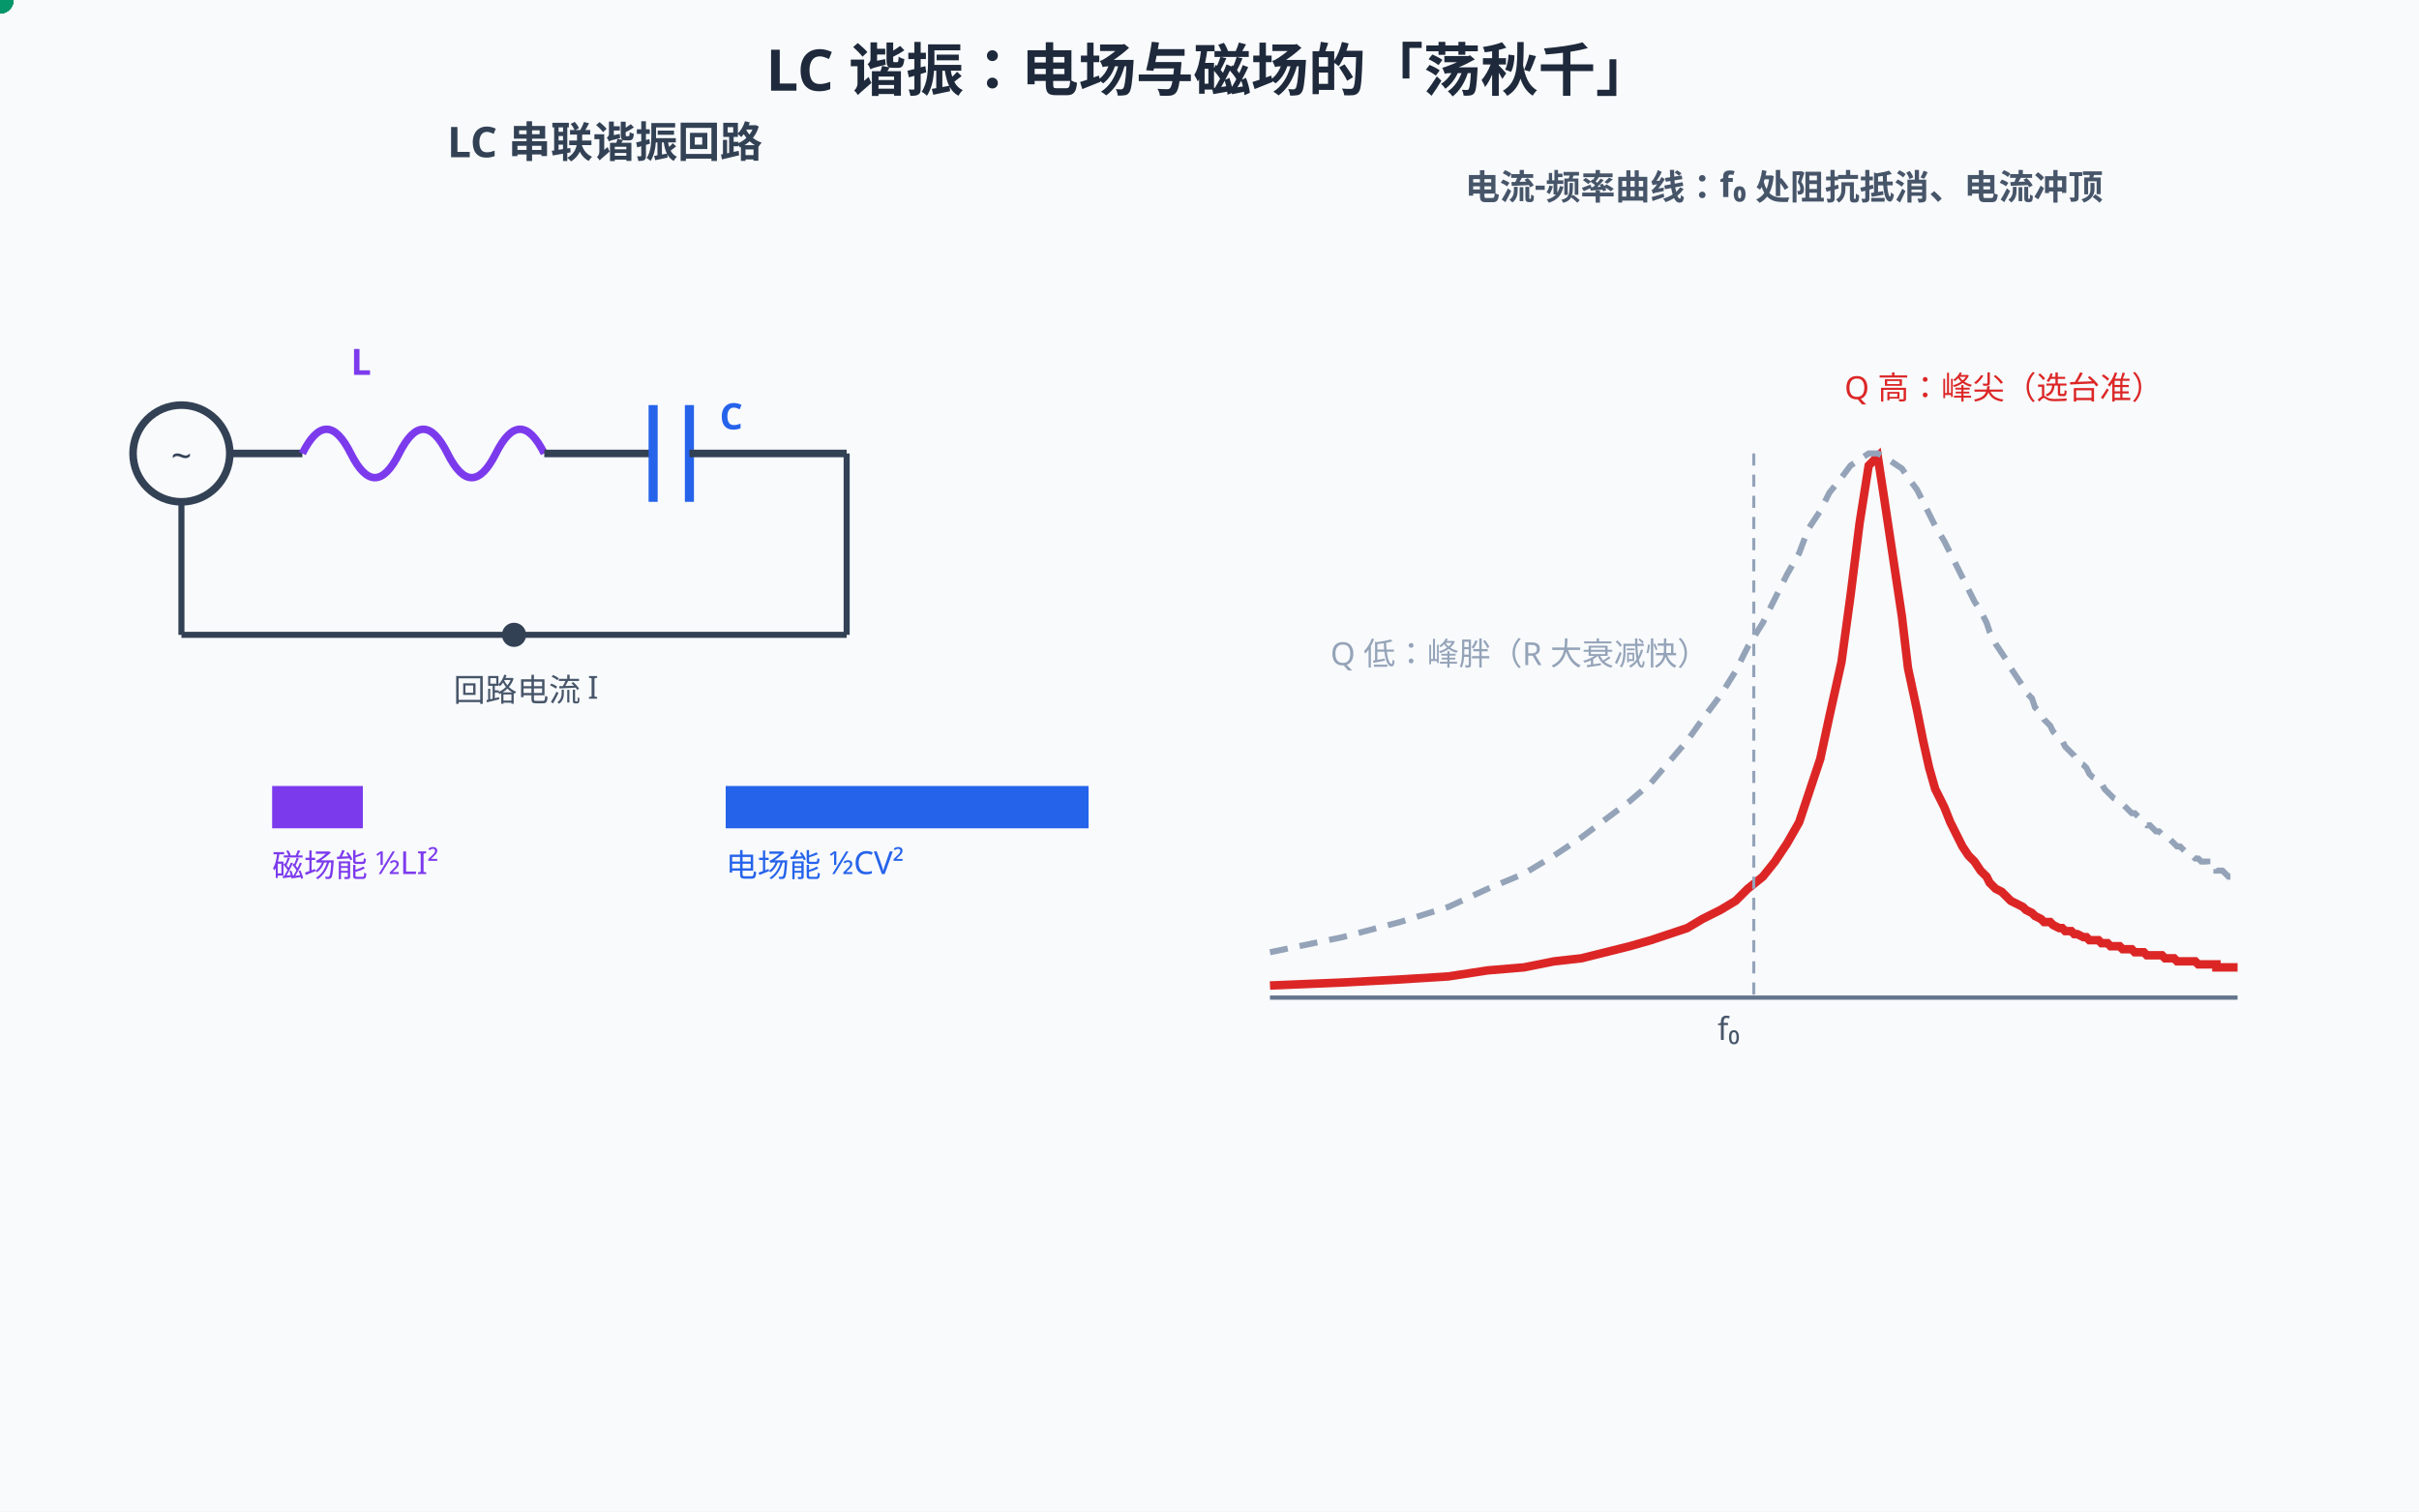
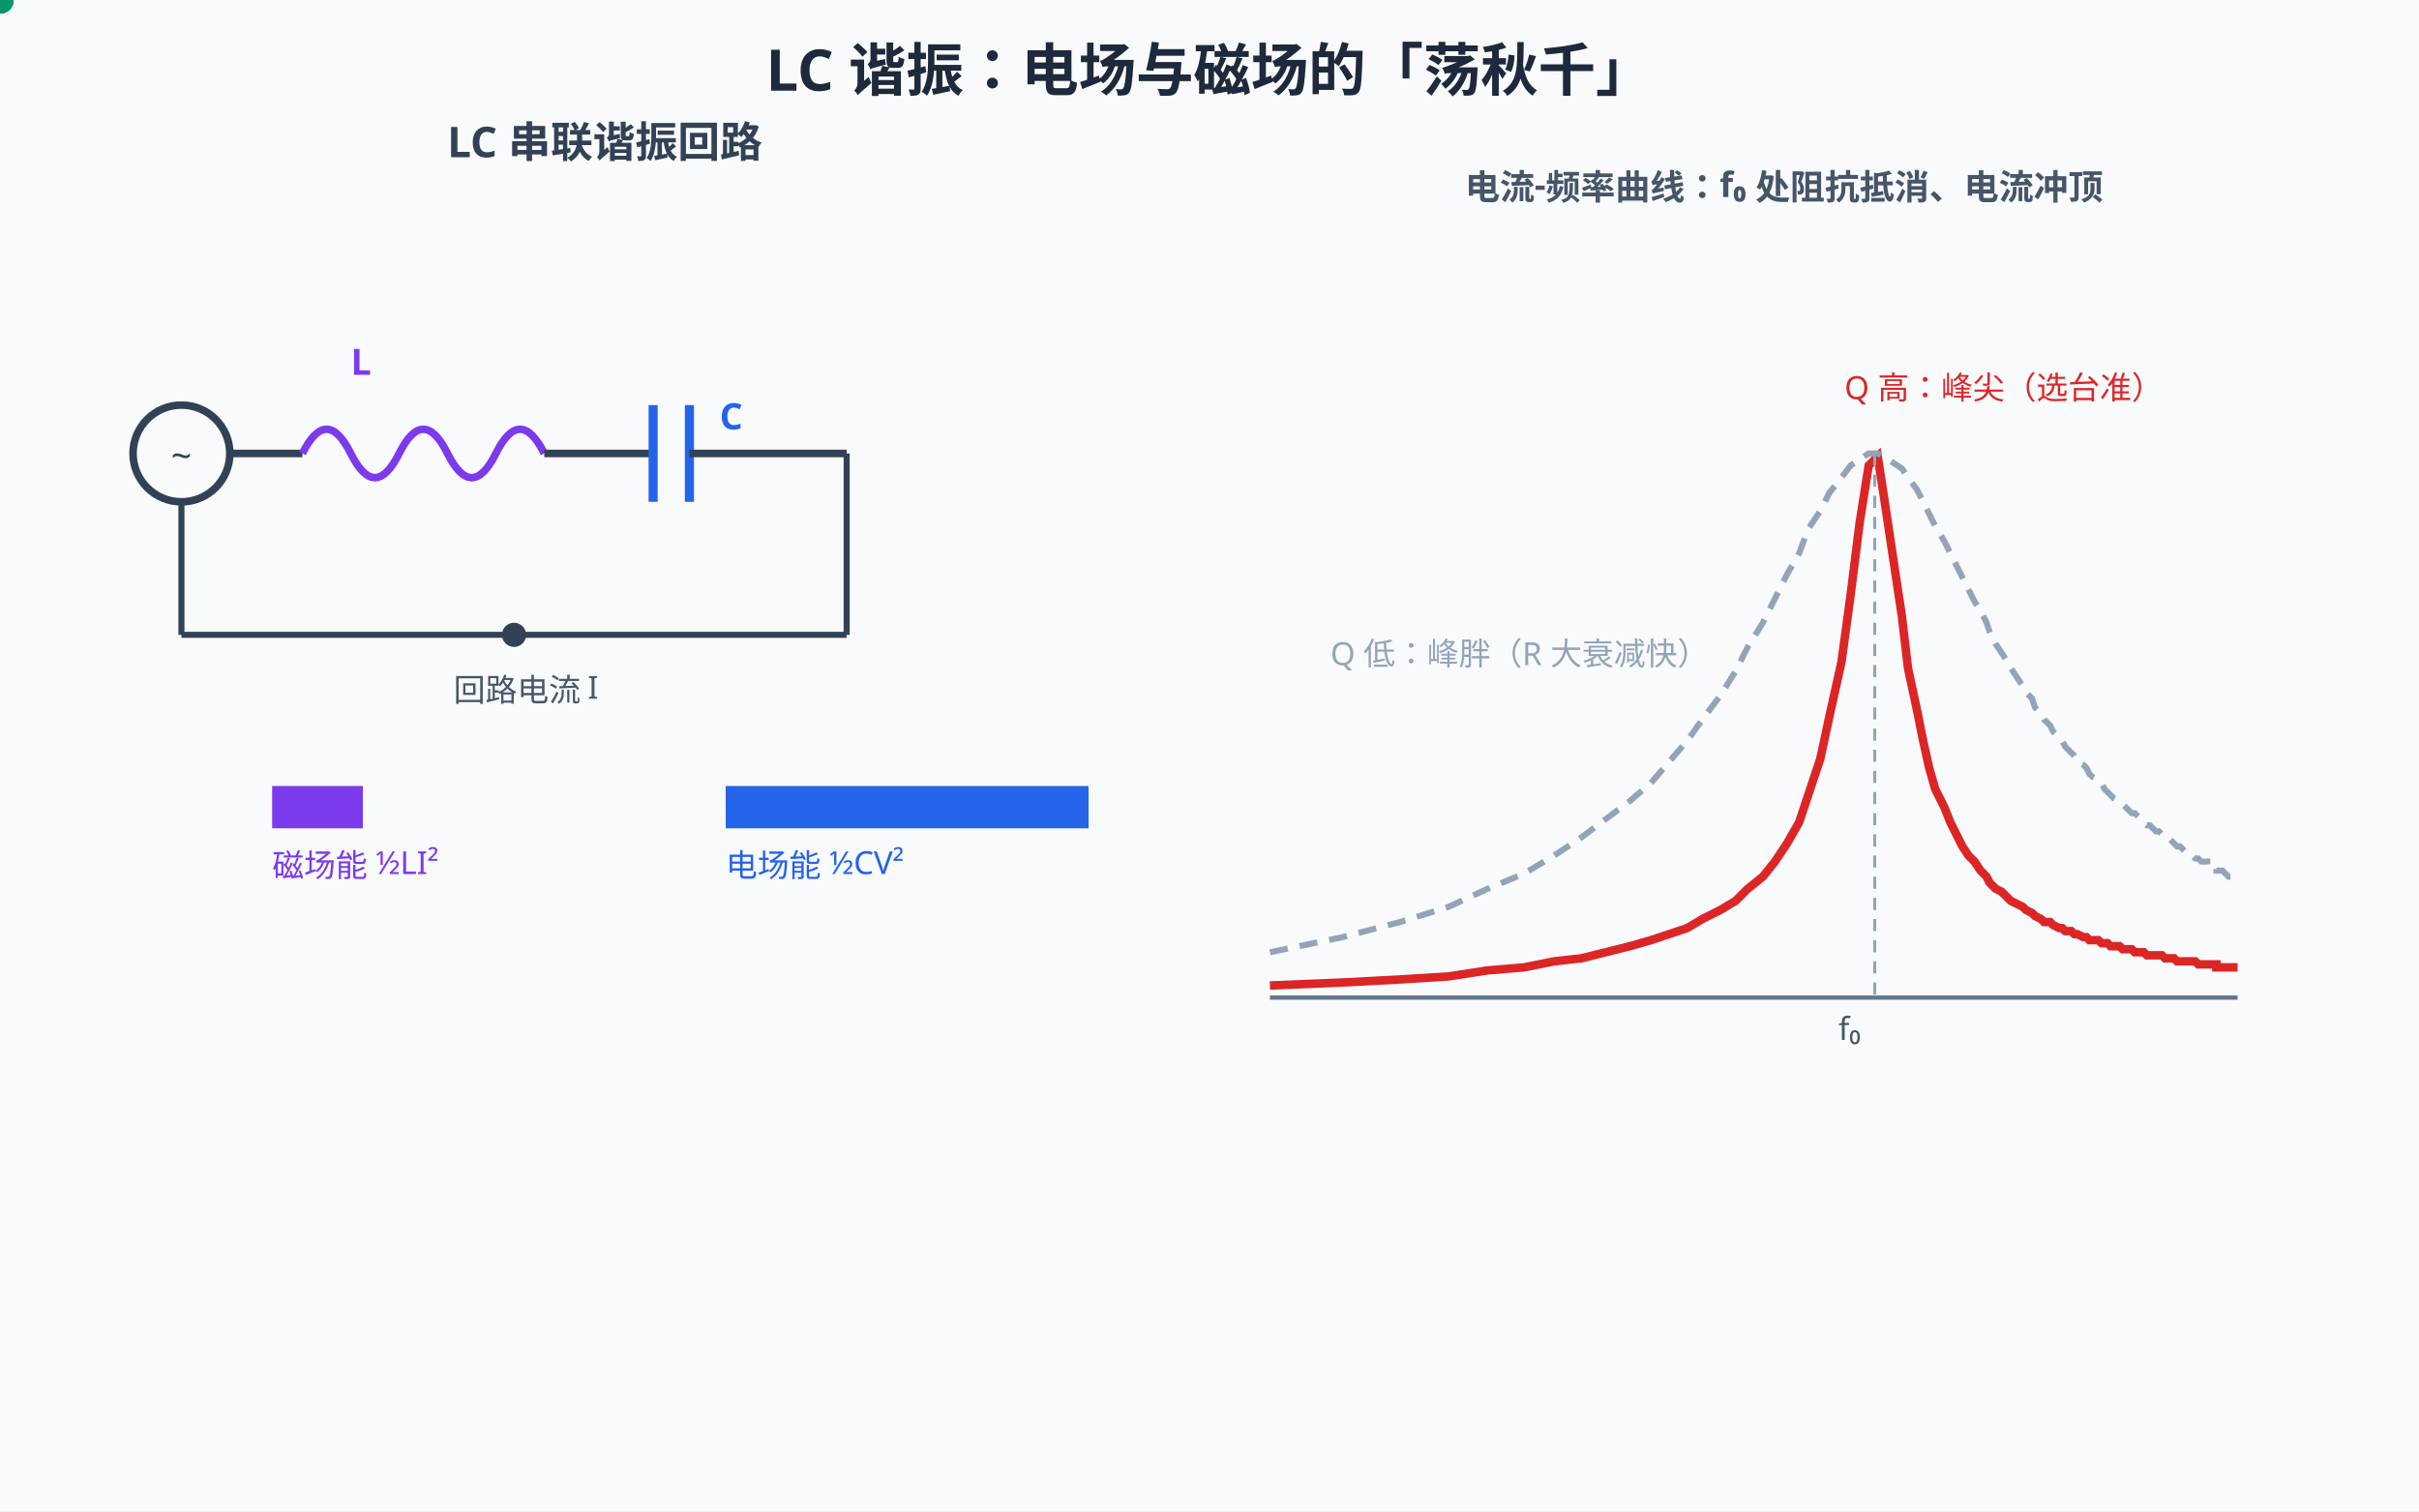
<svg xmlns="http://www.w3.org/2000/svg" width="800" height="500" viewBox="0 0 800 500">
  <rect width="800" height="500" fill="#f8fafc" />
  <style>
text{font-family:"Segoe UI","Microsoft YaHei",sans-serif;}
@media (prefers-color-scheme: dark){
rect[fill="#f8fafc"]{fill:#0f172a}
[fill="#1e293b"]{fill:#f1f5f9}[stroke="#1e293b"]{stroke:#f1f5f9}
[fill="#334155"]{fill:#e2e8f0}[stroke="#334155"]{stroke:#e2e8f0}
[fill="#475569"]{fill:#cbd5e1}[stroke="#475569"]{stroke:#cbd5e1}
[fill="#64748b"]{fill:#94a3b8}[stroke="#64748b"]{stroke:#94a3b8}
[fill="#dbeafe"]{fill:#1e3a8a}[fill="#eff6ff"]{fill:#172554}
[fill="#1d4ed8"]{fill:#60a5fa}[fill="#2563eb"]{fill:#60a5fa}[fill="#3b82f6"]{fill:#60a5fa}
[fill="#ecfdf5"]{fill:#022c22}[fill="#059669"]{fill:#34d399}[fill="#065f46"]{fill:#6ee7b7}[fill="#10b981"]{fill:#34d399}
[fill="#fffbeb"]{fill:#451a03}[fill="#b45309"]{fill:#fcd34d}[fill="#92400e"]{fill:#fcd34d}[fill="#f59e0b"]{fill:#fbbf24}
[fill="#fef2f2"]{fill:#450a0a}[fill="#dc2626"]{fill:#f87171}[fill="#991b1b"]{fill:#fca5a5}
[fill="#cbd5e1"]{fill:#334155}[stroke="#cbd5e1"]{stroke:#475569}
[fill="#ffffff"]{fill:#0f172a}[fill="#94a3b8"]{fill:#64748b}[stroke="#94a3b8"]{stroke:#64748b}
[fill="#7c3aed"]{fill:#a78bfa}[stroke="#7c3aed"]{stroke:#a78bfa}
}
</style>
  <text x="400" y="30" text-anchor="middle" font-size="19" font-weight="bold" fill="#1e293b">LC 谐振：电场与磁场的「荡秋千」</text>
  <text x="200" y="52" text-anchor="middle" font-size="14" font-weight="bold" fill="#334155">LC 串联谐振回路</text>
  <circle cx="60" cy="150" r="16" fill="#f8fafc" stroke="#334155" stroke-width="2.5" />
  <text x="60" y="155" text-anchor="middle" font-size="12" fill="#334155">~</text>
  <line x1="76" y1="150" x2="100" y2="150" stroke="#334155" stroke-width="2.5" />
  <path d="M100,150 q8,-16 16,0 q8,16 16,0 q8,-16 16,0 q8,16 16,0 q8,-16 16,0" fill="none" stroke="#7c3aed" stroke-width="2.5" />
  <text x="116" y="124" font-size="12" font-weight="bold" fill="#7c3aed">L</text>
  <line x1="180" y1="150" x2="216" y2="150" stroke="#334155" stroke-width="2.5" />
  <line x1="216" y1="134" x2="216" y2="166" stroke="#2563eb" stroke-width="3" />
  <line x1="228" y1="134" x2="228" y2="166" stroke="#2563eb" stroke-width="3" />
  <text x="238" y="142" font-size="12" font-weight="bold" fill="#2563eb">C</text>
  <line x1="228" y1="150" x2="280" y2="150" stroke="#334155" stroke-width="2.5" />
  <line x1="280" y1="150" x2="280" y2="210" stroke="#334155" stroke-width="2" />
  <line x1="60" y1="166" x2="60" y2="210" stroke="#334155" stroke-width="2" />
  <line x1="60" y1="210" x2="280" y2="210" stroke="#334155" stroke-width="2" />
  <circle cx="170" cy="210" r="4" fill="#334155" />
  <text x="150" y="232" font-size="10.5" fill="#475569">回路电流 I</text>
  <rect x="90" y="260" height="14" fill="#7c3aed" width="30">
    <animate attributeName="width" values="30;120;30;120;30" dur="2s" repeatCount="indefinite" />
  </rect>
  <text x="90" y="290" font-size="10.5" fill="#7c3aed">磁场能 ½LI²</text>
  <rect x="240" y="260" height="14" fill="#2563eb" width="120">
    <animate attributeName="width" values="120;30;120;30;120" dur="2s" repeatCount="indefinite" />
  </rect>
  <text x="240" y="290" font-size="10.5" fill="#2563eb">电场能 ½CV²</text>
  <circle r="4.5" fill="#059669">
    <animateMotion dur="2.0s" begin="-0.50s" repeatCount="indefinite" path="M80,146 H176 M232,146 H276 V206 H64 V170" />
  </circle>
  <circle r="4.5" fill="#059669">
    <animateMotion dur="2.0s" begin="-0.17s" repeatCount="indefinite" path="M80,146 H176 M232,146 H276 V206 H64 V170" />
  </circle>
  <circle r="4.5" fill="#059669">
    <animateMotion dur="2.0s" begin="0.17s" repeatCount="indefinite" path="M80,146 H176 M232,146 H276 V206 H64 V170" />
  </circle>
  <circle r="4.5" fill="#059669">
    <animateMotion dur="2.0s" begin="0.50s" repeatCount="indefinite" path="M80,146 H176 M232,146 H276 V206 H64 V170" />
  </circle>
  <circle r="4.5" fill="#059669">
    <animateMotion dur="2.0s" begin="0.83s" repeatCount="indefinite" path="M80,146 H176 M232,146 H276 V206 H64 V170" />
  </circle>
  <circle r="4.5" fill="#059669">
    <animateMotion dur="2.0s" begin="1.17s" repeatCount="indefinite" path="M80,146 H176 M232,146 H276 V206 H64 V170" />
  </circle>
  <text x="590" y="66" text-anchor="middle" font-size="11.5" font-weight="bold" fill="#475569">电流-频率曲线：f₀ 处阻抗抵消、电流冲顶</text>
  <path d="M420,326 L444,325 L463,324 L479,323 L492,321 L504,320 L514,318 L523,317 L531,315 L539,313 L546,311 L552,309 L558,307 L563,304 L569,301 L574,298 L578,294 L583,290 L587,285 L591,279 L595,272 L598,263 L602,251 L605,237 L609,219 L612,197 L615,173 L618,154 L621,151 L623,164 L626,184 L629,204 L631,221 L634,235 L636,245 L638,254 L640,261 L643,267 L645,272 L647,276 L649,280 L651,283 L653,285 L655,288 L657,290 L658,292 L660,294 L662,295 L664,297 L665,298 L667,299 L669,300 L670,301 L672,302 L673,303 L675,304 L676,305 L678,305 L679,306 L681,307 L682,307 L683,308 L685,308 L686,309 L687,309 L689,310 L690,310 L691,311 L692,311 L694,311 L695,312 L696,312 L697,312 L698,313 L699,313 L701,313 L702,314 L703,314 L704,314 L705,314 L706,315 L707,315 L708,315 L709,315 L710,316 L711,316 L712,316 L713,316 L714,316 L715,316 L716,317 L717,317 L718,317 L719,317 L719,317 L720,318 L721,318 L722,318 L723,318 L724,318 L725,318 L725,318 L726,318 L727,319 L728,319 L729,319 L730,319 L730,319 L731,319 L732,319 L733,319 L733,320 L734,320 L735,320 L736,320 L736,320 L737,320 L738,320 L739,320 L739,320 L740,320" fill="none" stroke="#dc2626" stroke-width="2.8" />
  <path d="M420,315 L444,310 L463,305 L479,300 L492,294 L504,289 L514,283 L523,277 L531,271 L539,265 L546,259 L552,252 L558,245 L563,238 L569,230 L574,222 L578,214 L583,206 L587,198 L591,190 L595,183 L598,175 L602,169 L605,163 L609,158 L612,154 L615,152 L618,150 L621,150 L623,151 L626,153 L629,155 L631,158 L634,162 L636,166 L638,170 L640,174 L643,179 L645,183 L647,187 L649,191 L651,195 L653,199 L655,202 L657,206 L658,209 L660,213 L662,216 L664,219 L665,221 L667,224 L669,227 L670,229 L672,231 L673,234 L675,236 L676,238 L678,240 L679,242 L681,244 L682,245 L683,247 L685,249 L686,250 L687,252 L689,253 L690,254 L691,256 L692,257 L694,258 L695,259 L696,261 L697,262 L698,263 L699,264 L701,265 L702,266 L703,267 L704,268 L705,269 L706,269 L707,270 L708,271 L709,272 L710,273 L711,273 L712,274 L713,275 L714,275 L715,276 L716,277 L717,277 L718,278 L719,279 L719,279 L720,280 L721,280 L722,281 L723,282 L724,282 L725,283 L725,283 L726,284 L727,284 L728,285 L729,285 L730,285 L730,286 L731,286 L732,287 L733,287 L733,288 L734,288 L735,288 L736,289 L736,289 L737,290 L738,290 L739,290 L739,291 L740,291" fill="none" stroke="#94a3b8" stroke-width="2" stroke-dasharray="6,4" />
  <line x1="420" y1="330" x2="740" y2="330" stroke="#64748b" stroke-width="1.4" />
-   <line x1="580" y1="150" x2="580" y2="330" stroke="#94a3b8" stroke-width="1" stroke-dasharray="4,3" />
-   <text x="568" y="344" font-size="10.5" fill="#475569">f₀</text>
+   <line x1="620" y1="150" x2="620" y2="330" stroke="#94a3b8" stroke-width="1" stroke-dasharray="4,3" />
+   <text x="608" y="344" font-size="10.5" fill="#475569">f₀</text>
  <text x="610" y="132" font-size="10.5" fill="#dc2626">Q 高：峰尖（选台准）</text>
  <text x="440" y="220" font-size="10.5" fill="#94a3b8">Q 低：峰胖（R 大衰减快）</text>
  <text x="400" y="430" text-anchor="middle" font-size="14.5" font-weight="bold" fill="#dc2626" opacity="0">① f₀=1/(2π√LC)：感抗与容抗恰好相等、正负抵消——回路只剩 R，电流冲到最大<animate attributeName="opacity" values="0;1;1;0;0" keyTimes="0;0.03;0.22;0.28;1" dur="6s" repeatCount="indefinite" />
  </text>
  <text x="400" y="430" text-anchor="middle" font-size="14.5" font-weight="bold" fill="#7c3aed" opacity="0">② 能量的秋千：电场能（C）与磁场能（L）每周期来回倒两次——R 只是倒腾途中的摩擦<animate attributeName="opacity" values="0;0;1;1;0;0" keyTimes="0;0.3;0.35;0.58;0.64;1" dur="6s" repeatCount="indefinite" />
  </text>
  <text x="400" y="430" text-anchor="middle" font-size="14.5" font-weight="bold" fill="#059669" opacity="0">③ Q=ω₀L/R：R 越小 Q 越高、峰越尖——收音机选台、晶振稳频靠的都是高 Q<animate attributeName="opacity" values="0;0;1;1" keyTimes="0;0.64;0.7;1" dur="6s" repeatCount="indefinite" />
  </text>
  <g opacity="0">
    <animate attributeName="opacity" values="0;0;1;1" keyTimes="0;0.74;0.79;1" dur="6s" repeatCount="indefinite" />
    <rect x="35" y="450" width="730" height="34" rx="8" fill="#ecfdf5" stroke="#059669" stroke-width="1.5" />
    <text x="400" y="472" text-anchor="middle" font-size="13.5" font-weight="bold" fill="#059669">谐振不是「放大」——是阻抗抵消后电源只面对 R；峰顶的电压/电流可以远超激励，这就是谐振的危险与价值</text>
  </g>
</svg>
